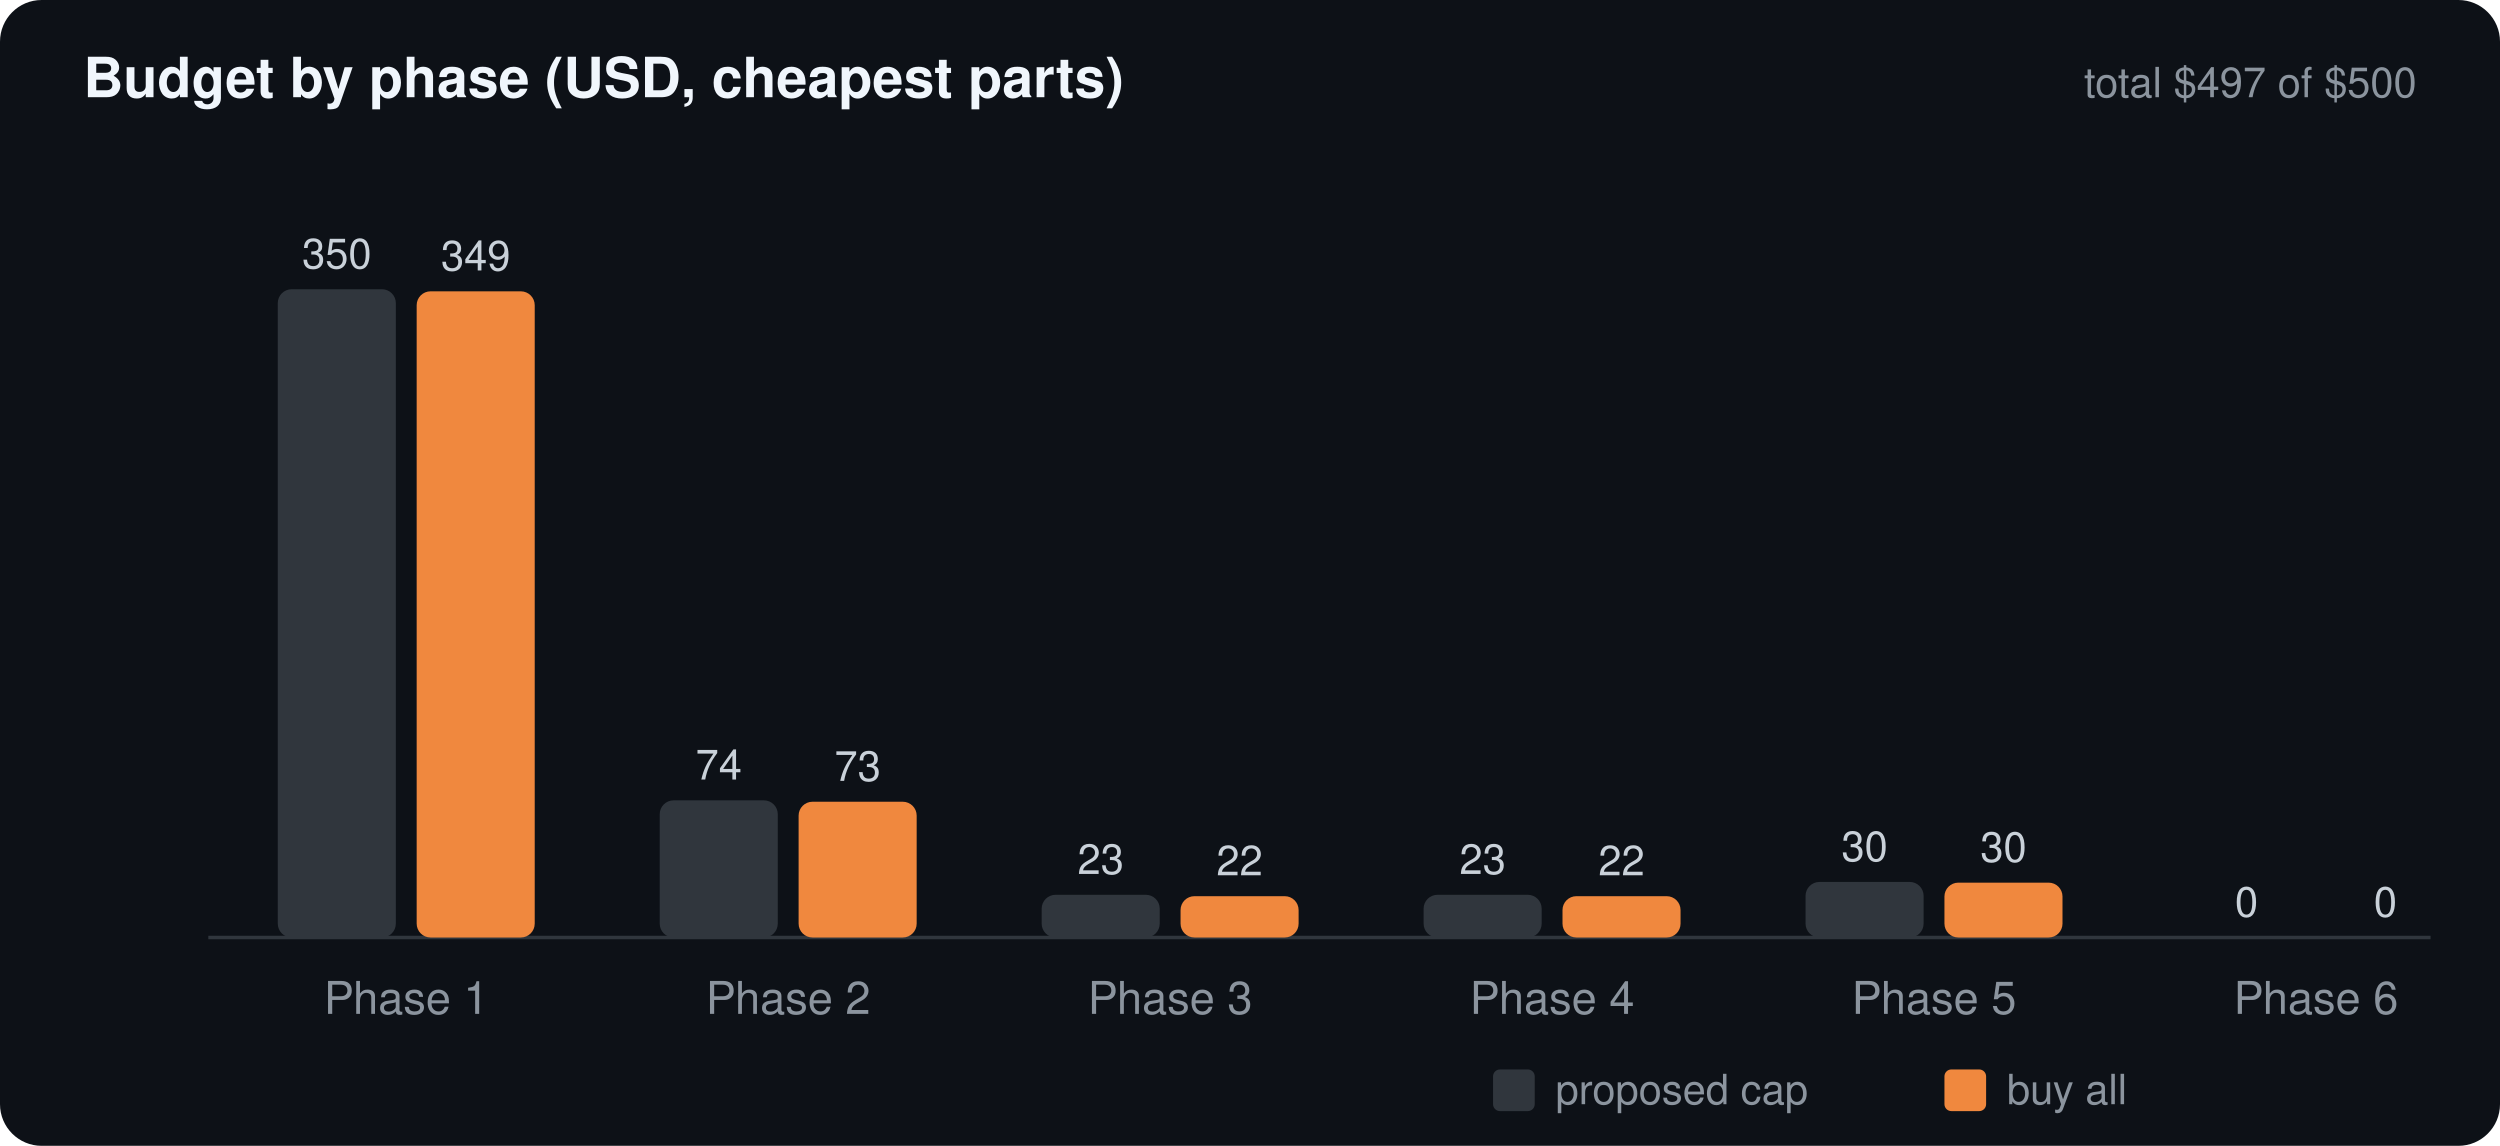
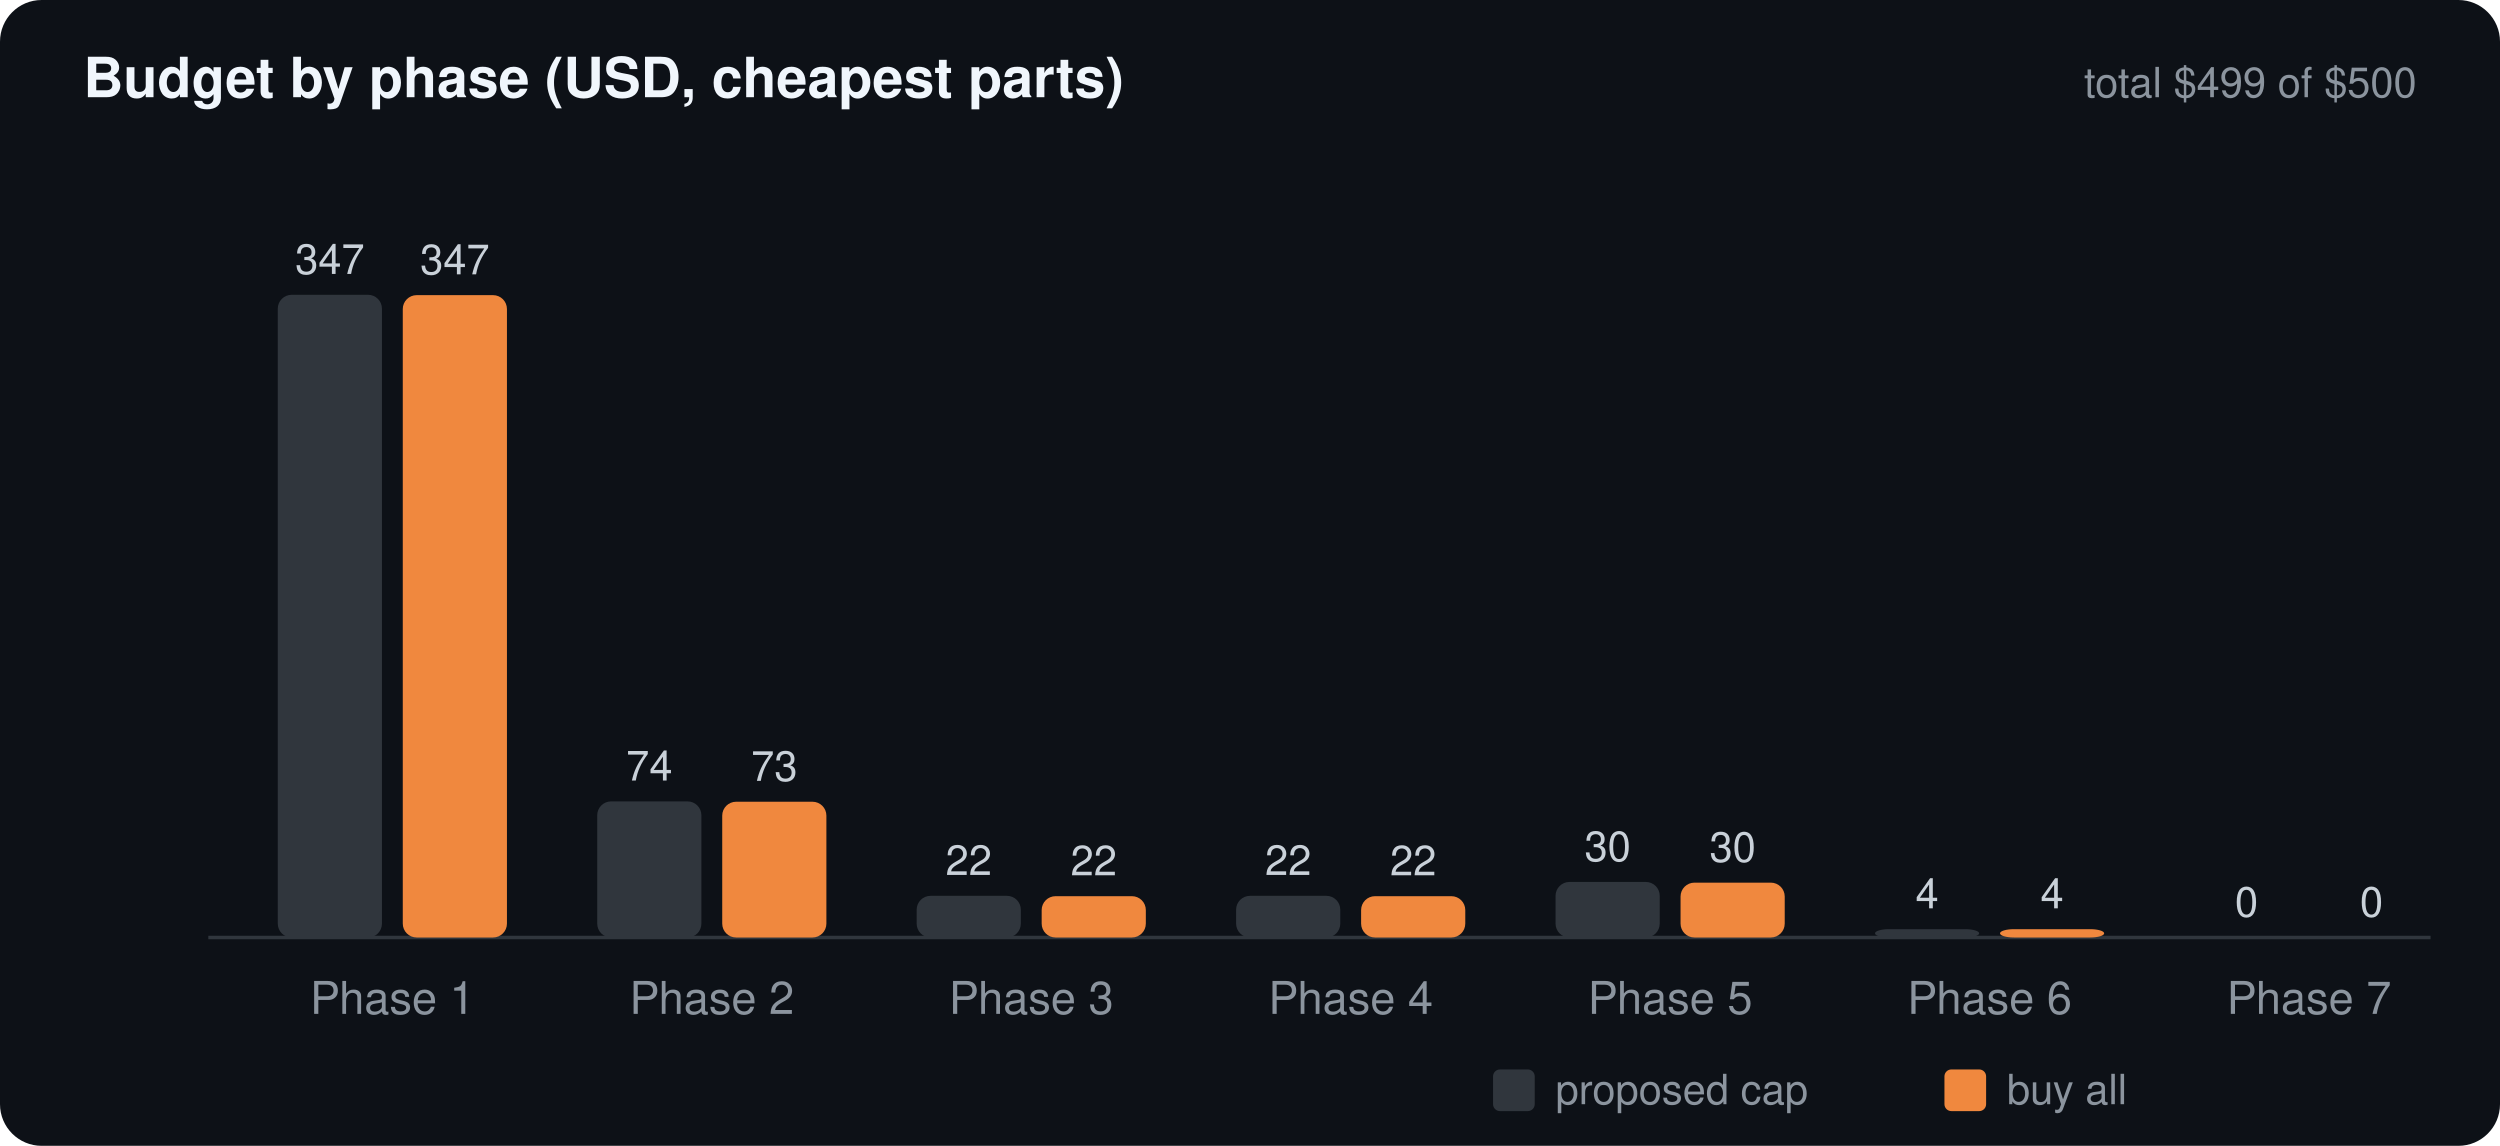
<svg xmlns="http://www.w3.org/2000/svg" viewBox="0 0 720 330" font-family="Segoe UI,Helvetica,Arial,sans-serif">
  <style>
.bg{fill:#0d1117} .cap{fill:#30363d} .buy{fill:#f0883e} .v{fill:#c9d1d9;font-size:12px;text-anchor:middle}
.l{fill:#8b949e;font-size:13px;text-anchor:middle} .t{fill:#f0f6fc;font-size:16px;font-weight:600} .s{fill:#8b949e;font-size:12px}
</style>
  <rect class="bg" width="720" height="330" rx="12" />
  <text class="t" x="24" y="28">Budget by phase (USD, cheapest parts)</text>
-   <text class="s" x="696" y="28" text-anchor="end">total $497 of $500</text>
+   <text class="s" x="696" y="28" text-anchor="end">total $499 of $500</text>
  <rect class="cap" x="430" y="308" width="12" height="12" rx="2" />
  <text class="s" x="448" y="318">proposed cap</text>
  <rect class="buy" x="560" y="308" width="12" height="12" rx="2" />
  <text class="s" x="578" y="318">buy all</text>
  <line x1="60" y1="270" x2="700" y2="270" stroke="#30363d" />
-   <rect class="cap" x="80" y="83.3" width="34" height="186.7" rx="4">
-     <animate attributeName="height" from="0" to="186.7" dur="1.2s" fill="freeze" />
-     <animate attributeName="y" from="270" to="83.3" dur="1.2s" fill="freeze" />
+   <rect class="cap" x="80" y="84.9" width="30" height="185.1" rx="4">
+     <animate attributeName="height" from="0" to="185.1" dur="1.2s" fill="freeze" />
+     <animate attributeName="y" from="270" to="84.9" dur="1.2s" fill="freeze" />
  </rect>
-   <text class="v" x="97.0" y="77.3">350</text>
-   <rect class="buy" x="120" y="83.9" width="34" height="186.1" rx="4">
-     <animate attributeName="height" from="0" to="186.1" dur="1.2s" fill="freeze" />
-     <animate attributeName="y" from="270" to="83.9" dur="1.2s" fill="freeze" />
+   <text class="v" x="95.0" y="78.9">347</text>
+   <rect class="buy" x="116" y="85.0" width="30" height="185.0" rx="4">
+     <animate attributeName="height" from="0" to="185.0" dur="1.2s" fill="freeze" />
+     <animate attributeName="y" from="270" to="85.0" dur="1.2s" fill="freeze" />
  </rect>
-   <text class="v" x="137.0" y="77.9">349</text>
-   <text class="l" x="117" y="292">Phase 1</text>
-   <rect class="cap" x="190" y="230.5" width="34" height="39.5" rx="4">
-     <animate attributeName="height" from="0" to="39.5" dur="1.2s" fill="freeze" />
-     <animate attributeName="y" from="270" to="230.5" dur="1.2s" fill="freeze" />
+   <text class="v" x="131.0" y="79.0">347</text>
+   <text class="l" x="113" y="292">Phase 1</text>
+   <rect class="cap" x="172" y="230.8" width="30" height="39.2" rx="4">
+     <animate attributeName="height" from="0" to="39.2" dur="1.2s" fill="freeze" />
+     <animate attributeName="y" from="270" to="230.8" dur="1.2s" fill="freeze" />
  </rect>
-   <text class="v" x="207.0" y="224.5">74</text>
-   <rect class="buy" x="230" y="230.9" width="34" height="39.1" rx="4">
+   <text class="v" x="187.0" y="224.8">74</text>
+   <rect class="buy" x="208" y="230.9" width="30" height="39.1" rx="4">
    <animate attributeName="height" from="0" to="39.1" dur="1.2s" fill="freeze" />
    <animate attributeName="y" from="270" to="230.9" dur="1.2s" fill="freeze" />
  </rect>
-   <text class="v" x="247.0" y="224.9">73</text>
-   <text class="l" x="227" y="292">Phase 2</text>
-   <rect class="cap" x="300" y="257.7" width="34" height="12.3" rx="4">
-     <animate attributeName="height" from="0" to="12.3" dur="1.2s" fill="freeze" />
-     <animate attributeName="y" from="270" to="257.7" dur="1.2s" fill="freeze" />
+   <text class="v" x="223.0" y="224.9">73</text>
+   <text class="l" x="205" y="292">Phase 2</text>
+   <rect class="cap" x="264" y="258.0" width="30" height="12.0" rx="4">
+     <animate attributeName="height" from="0" to="12.0" dur="1.2s" fill="freeze" />
+     <animate attributeName="y" from="270" to="258.0" dur="1.2s" fill="freeze" />
  </rect>
-   <text class="v" x="317.0" y="251.7">23</text>
-   <rect class="buy" x="340" y="258.1" width="34" height="11.9" rx="4">
+   <text class="v" x="279.0" y="252.0">22</text>
+   <rect class="buy" x="300" y="258.1" width="30" height="11.9" rx="4">
    <animate attributeName="height" from="0" to="11.9" dur="1.2s" fill="freeze" />
    <animate attributeName="y" from="270" to="258.1" dur="1.2s" fill="freeze" />
  </rect>
-   <text class="v" x="357.0" y="252.1">22</text>
-   <text class="l" x="337" y="292">Phase 3</text>
-   <rect class="cap" x="410" y="257.7" width="34" height="12.3" rx="4">
-     <animate attributeName="height" from="0" to="12.3" dur="1.2s" fill="freeze" />
-     <animate attributeName="y" from="270" to="257.7" dur="1.2s" fill="freeze" />
+   <text class="v" x="315.0" y="252.1">22</text>
+   <text class="l" x="297" y="292">Phase 3</text>
+   <rect class="cap" x="356" y="258.0" width="30" height="12.0" rx="4">
+     <animate attributeName="height" from="0" to="12.0" dur="1.2s" fill="freeze" />
+     <animate attributeName="y" from="270" to="258.0" dur="1.2s" fill="freeze" />
  </rect>
-   <text class="v" x="427.0" y="251.7">23</text>
-   <rect class="buy" x="450" y="258.1" width="34" height="11.9" rx="4">
+   <text class="v" x="371.0" y="252.0">22</text>
+   <rect class="buy" x="392" y="258.1" width="30" height="11.9" rx="4">
    <animate attributeName="height" from="0" to="11.9" dur="1.2s" fill="freeze" />
    <animate attributeName="y" from="270" to="258.1" dur="1.2s" fill="freeze" />
  </rect>
-   <text class="v" x="467.0" y="252.1">22</text>
-   <text class="l" x="447" y="292">Phase 4</text>
-   <rect class="cap" x="520" y="254.0" width="34" height="16.0" rx="4">
+   <text class="v" x="407.0" y="252.1">22</text>
+   <text class="l" x="389" y="292">Phase 4</text>
+   <rect class="cap" x="448" y="254.0" width="30" height="16.0" rx="4">
    <animate attributeName="height" from="0" to="16.0" dur="1.2s" fill="freeze" />
    <animate attributeName="y" from="270" to="254.0" dur="1.2s" fill="freeze" />
  </rect>
-   <text class="v" x="537.0" y="248.0">30</text>
-   <rect class="buy" x="560" y="254.2" width="34" height="15.8" rx="4">
+   <text class="v" x="463.0" y="248.0">30</text>
+   <rect class="buy" x="484" y="254.2" width="30" height="15.8" rx="4">
    <animate attributeName="height" from="0" to="15.8" dur="1.2s" fill="freeze" />
    <animate attributeName="y" from="270" to="254.2" dur="1.2s" fill="freeze" />
  </rect>
-   <text class="v" x="577.0" y="248.2">30</text>
-   <text class="l" x="557" y="292">Phase 5</text>
-   <rect class="cap" x="630" y="270.0" width="34" height="0.0" rx="4">
+   <text class="v" x="499.0" y="248.2">30</text>
+   <text class="l" x="481" y="292">Phase 5</text>
+   <rect class="cap" x="540" y="267.6" width="30" height="2.4" rx="4">
+     <animate attributeName="height" from="0" to="2.4" dur="1.2s" fill="freeze" />
+     <animate attributeName="y" from="270" to="267.6" dur="1.2s" fill="freeze" />
+   </rect>
+   <text class="v" x="555.0" y="261.6">4</text>
+   <rect class="buy" x="576" y="267.6" width="30" height="2.4" rx="4">
+     <animate attributeName="height" from="0" to="2.4" dur="1.2s" fill="freeze" />
+     <animate attributeName="y" from="270" to="267.6" dur="1.2s" fill="freeze" />
+   </rect>
+   <text class="v" x="591.0" y="261.6">4</text>
+   <text class="l" x="573" y="292">Phase 6</text>
+   <rect class="cap" x="632" y="270.0" width="30" height="0.0" rx="4">
    <animate attributeName="height" from="0" to="0.0" dur="1.2s" fill="freeze" />
    <animate attributeName="y" from="270" to="270.0" dur="1.2s" fill="freeze" />
  </rect>
  <text class="v" x="647.0" y="264.0">0</text>
-   <rect class="buy" x="670" y="270.0" width="34" height="0.0" rx="4">
+   <rect class="buy" x="668" y="270.0" width="30" height="0.0" rx="4">
    <animate attributeName="height" from="0" to="0.0" dur="1.2s" fill="freeze" />
    <animate attributeName="y" from="270" to="270.0" dur="1.2s" fill="freeze" />
  </rect>
-   <text class="v" x="687.0" y="264.0">0</text>
-   <text class="l" x="667" y="292">Phase 6</text>
+   <text class="v" x="683.0" y="264.0">0</text>
+   <text class="l" x="665" y="292">Phase 7</text>
</svg>
